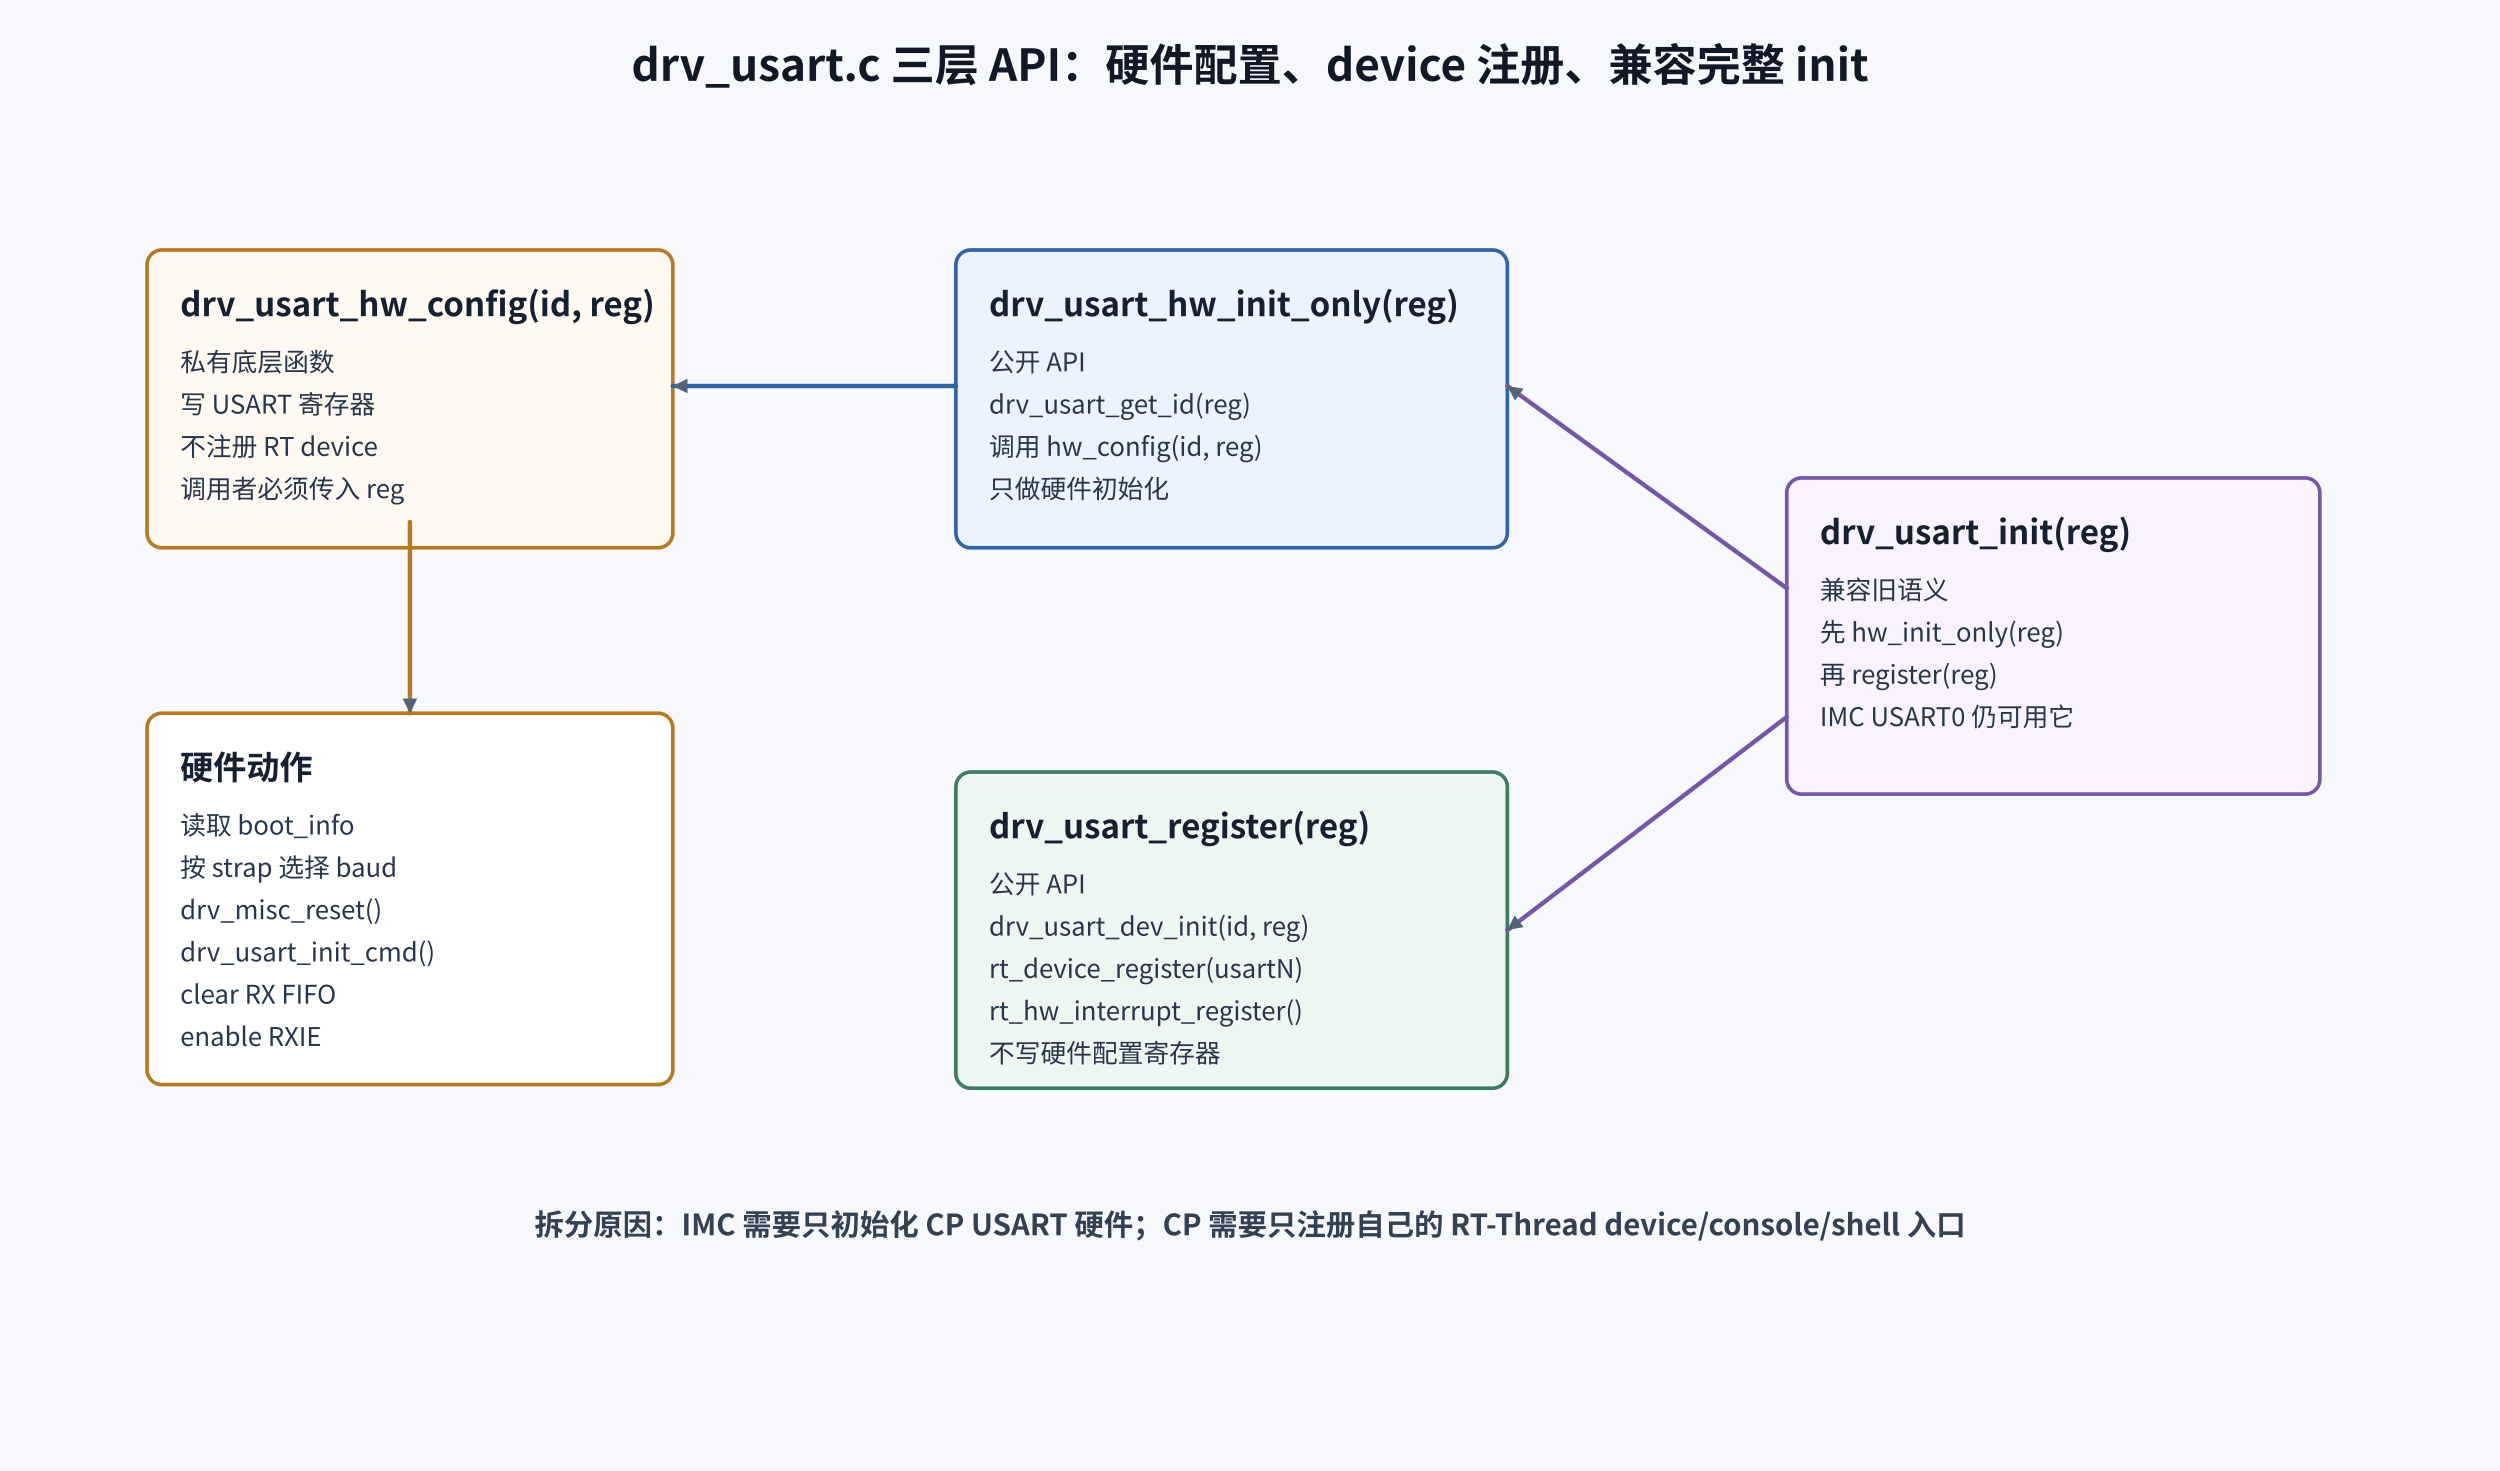
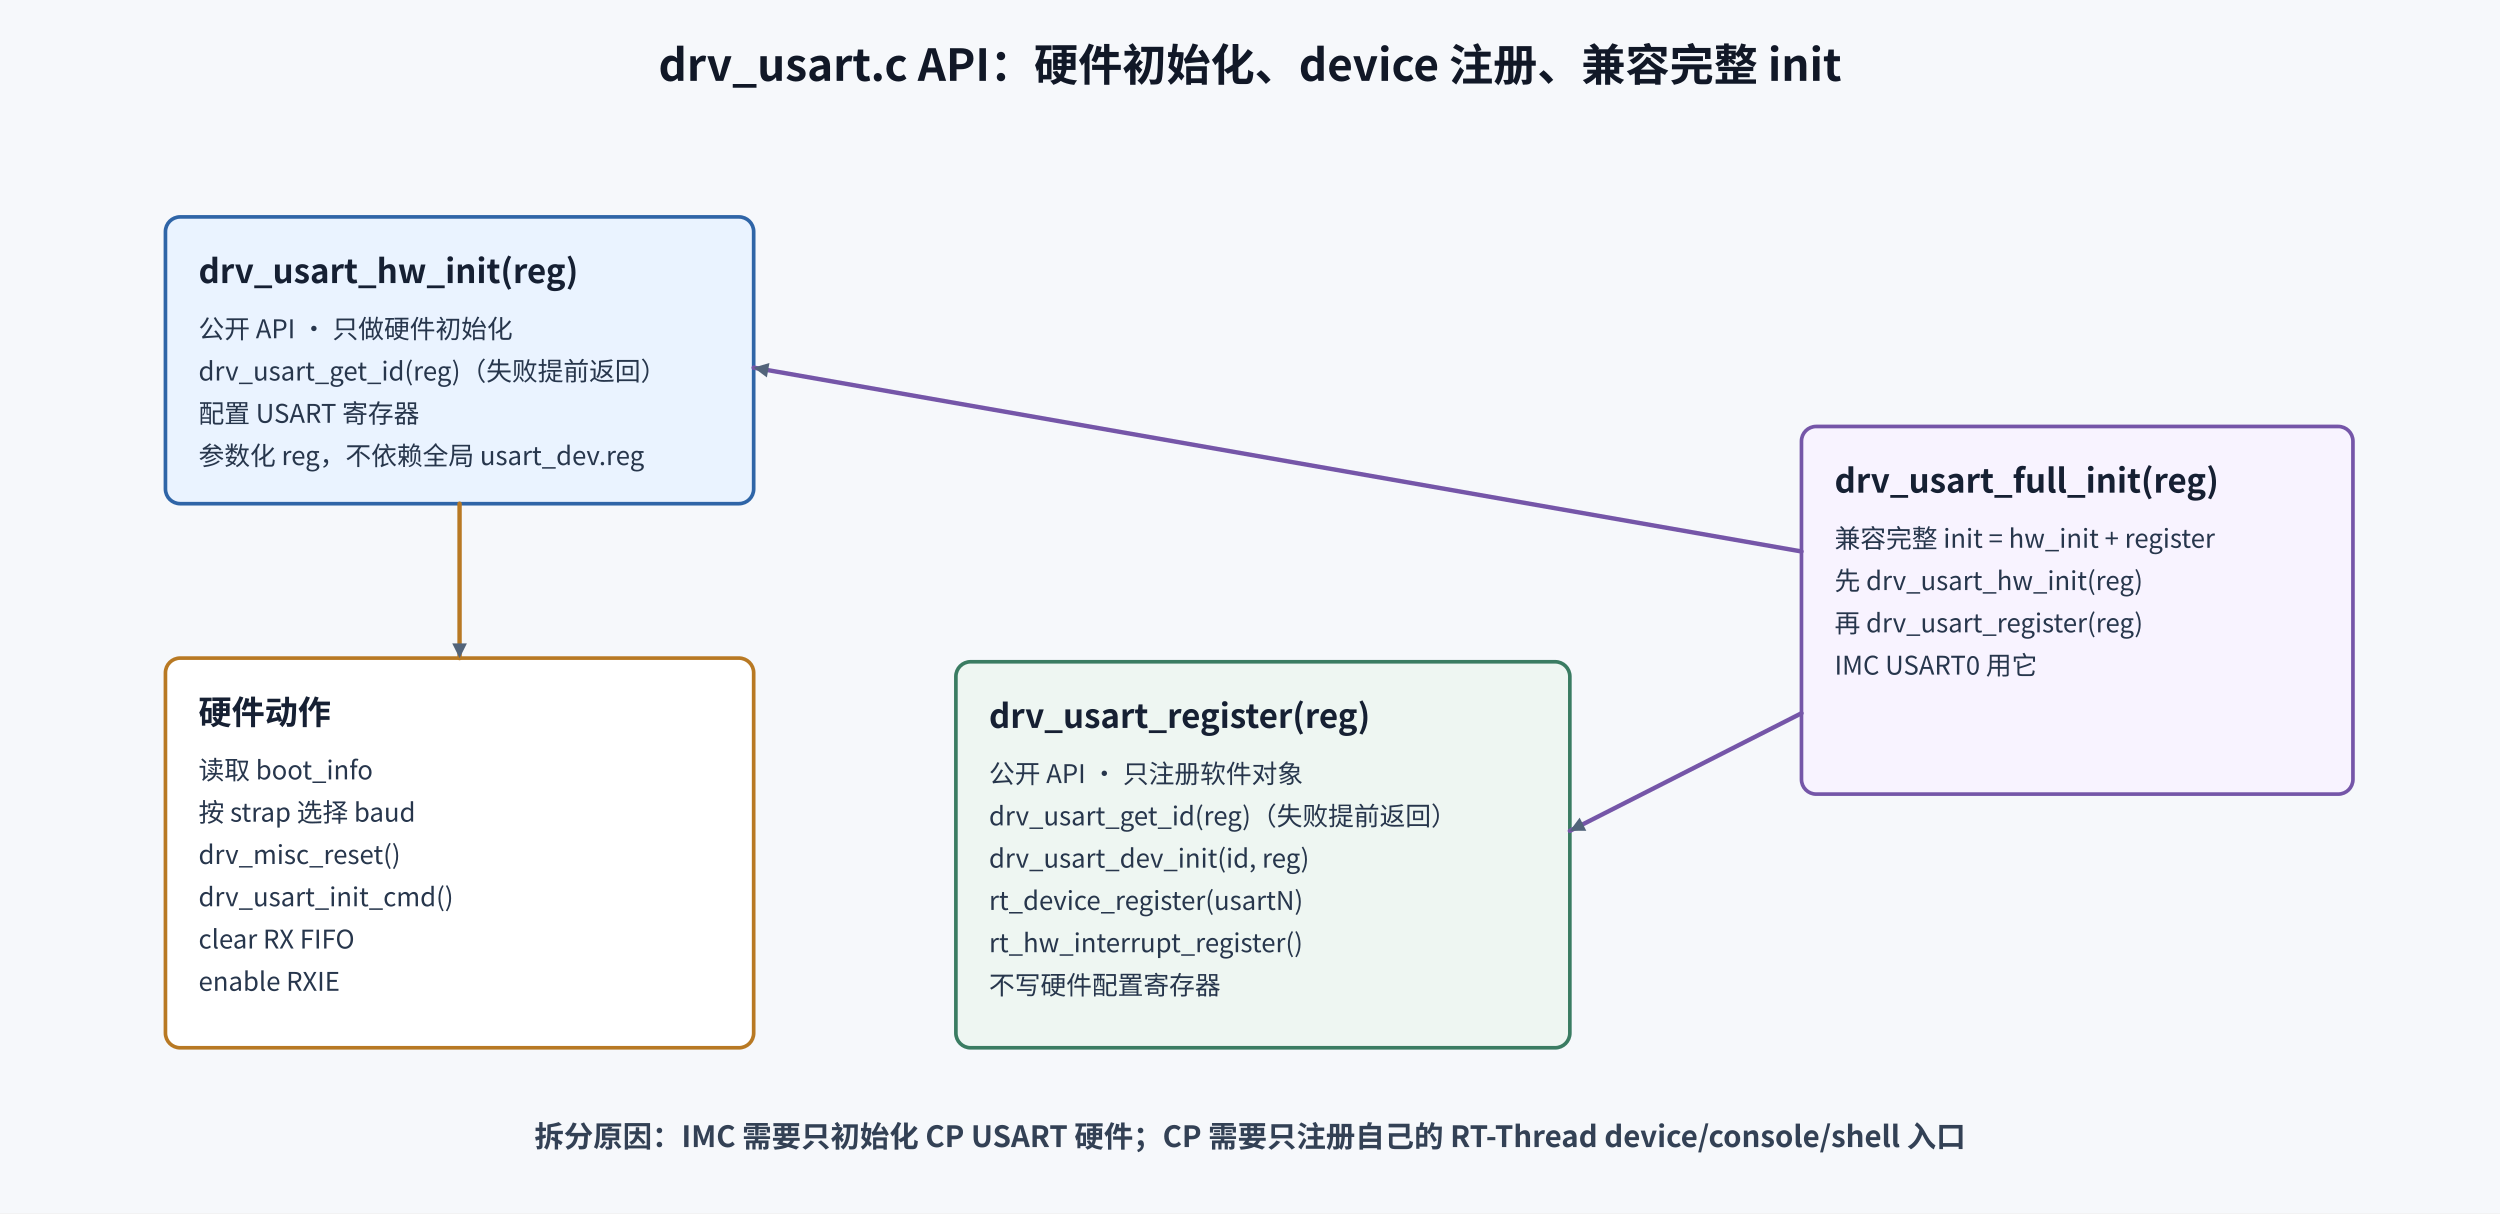
- <svg xmlns="http://www.w3.org/2000/svg" width="1360" height="800" viewBox="0 0 1360 800" role="img" aria-label="drv_usart.c 三层 API：硬件配置、device 注册、兼容完整 init">
+ <svg xmlns="http://www.w3.org/2000/svg" width="1360" height="660" viewBox="0 0 1360 660" role="img" aria-label="drv_usart.c API：硬件初始化、device 注册、兼容完整 init">
  <defs>
    <marker id="arrow" markerWidth="10" markerHeight="10" refX="8" refY="4" orient="auto" markerUnits="userSpaceOnUse">
      <path d="M0,0 L8,4 L0,8 Z" fill="#52647a" />
    </marker>
  </defs>
-   <rect x="0" y="0" width="1360" height="800" fill="#f6f8fb" />
-   <text x="680" y="44" font-family="Microsoft YaHei, Noto Sans CJK SC, Segoe UI, Arial, sans-serif" font-size="24" font-weight="700" text-anchor="middle" fill="#111827">drv_usart.c 三层 API：硬件配置、device 注册、兼容完整 init</text>
+   <rect x="0" y="0" width="1360" height="660" fill="#f6f8fb" />
+   <text x="680" y="44" font-family="Microsoft YaHei, Noto Sans CJK SC, Segoe UI, Arial, sans-serif" font-size="24" font-weight="700" text-anchor="middle" fill="#111827">drv_usart.c API：硬件初始化、device 注册、兼容完整 init</text>
  <g>
-     <rect x="80" y="136" width="286" height="162" rx="8" fill="#fffaf1" stroke="#b87923" stroke-width="2" />
-     <text x="98" y="172" font-family="Microsoft YaHei, Noto Sans CJK SC, Segoe UI, Arial, sans-serif" font-size="18" font-weight="700" fill="#162033">drv_usart_hw_config(id, reg)</text>
-     <text x="98" y="202" font-family="Microsoft YaHei, Noto Sans CJK SC, Segoe UI, Arial, sans-serif" font-size="14" fill="#27364c">私有底层函数</text>
-     <text x="98" y="225" font-family="Microsoft YaHei, Noto Sans CJK SC, Segoe UI, Arial, sans-serif" font-size="14" fill="#27364c">写 USART 寄存器</text>
-     <text x="98" y="248" font-family="Microsoft YaHei, Noto Sans CJK SC, Segoe UI, Arial, sans-serif" font-size="14" fill="#27364c">不注册 RT device</text>
-     <text x="98" y="271" font-family="Microsoft YaHei, Noto Sans CJK SC, Segoe UI, Arial, sans-serif" font-size="14" fill="#27364c">调用者必须传入 reg</text>
+     <rect x="90" y="118" width="320" height="156" rx="8" fill="#eaf3ff" stroke="#2f65a7" stroke-width="2" />
+     <text x="108" y="154" font-family="Microsoft YaHei, Noto Sans CJK SC, Segoe UI, Arial, sans-serif" font-size="18" font-weight="700" fill="#162033">drv_usart_hw_init(reg)</text>
+     <text x="108" y="184" font-family="Microsoft YaHei, Noto Sans CJK SC, Segoe UI, Arial, sans-serif" font-size="14" fill="#27364c">公开 API · 只做硬件初始化</text>
+     <text x="108" y="207" font-family="Microsoft YaHei, Noto Sans CJK SC, Segoe UI, Arial, sans-serif" font-size="14" fill="#27364c">drv_usart_get_id(reg)（失败提前返回）</text>
+     <text x="108" y="230" font-family="Microsoft YaHei, Noto Sans CJK SC, Segoe UI, Arial, sans-serif" font-size="14" fill="#27364c">配置 USART 寄存器</text>
+     <text x="108" y="253" font-family="Microsoft YaHei, Noto Sans CJK SC, Segoe UI, Arial, sans-serif" font-size="14" fill="#27364c">参数化 reg，不依赖全局 usart_dev.reg</text>
  </g>
  <g>
-     <rect x="80" y="388" width="286" height="202" rx="8" fill="#ffffff" stroke="#b87923" stroke-width="2" />
-     <text x="98" y="424" font-family="Microsoft YaHei, Noto Sans CJK SC, Segoe UI, Arial, sans-serif" font-size="18" font-weight="700" fill="#162033">硬件动作</text>
-     <text x="98" y="454" font-family="Microsoft YaHei, Noto Sans CJK SC, Segoe UI, Arial, sans-serif" font-size="14" fill="#27364c">读取 boot_info</text>
-     <text x="98" y="477" font-family="Microsoft YaHei, Noto Sans CJK SC, Segoe UI, Arial, sans-serif" font-size="14" fill="#27364c">按 strap 选择 baud</text>
-     <text x="98" y="500" font-family="Microsoft YaHei, Noto Sans CJK SC, Segoe UI, Arial, sans-serif" font-size="14" fill="#27364c">drv_misc_reset()</text>
-     <text x="98" y="523" font-family="Microsoft YaHei, Noto Sans CJK SC, Segoe UI, Arial, sans-serif" font-size="14" fill="#27364c">drv_usart_init_cmd()</text>
-     <text x="98" y="546" font-family="Microsoft YaHei, Noto Sans CJK SC, Segoe UI, Arial, sans-serif" font-size="14" fill="#27364c">clear RX FIFO</text>
-     <text x="98" y="569" font-family="Microsoft YaHei, Noto Sans CJK SC, Segoe UI, Arial, sans-serif" font-size="14" fill="#27364c">enable RXIE</text>
+     <rect x="90" y="358" width="320" height="212" rx="8" fill="#ffffff" stroke="#b87923" stroke-width="2" />
+     <text x="108" y="394" font-family="Microsoft YaHei, Noto Sans CJK SC, Segoe UI, Arial, sans-serif" font-size="18" font-weight="700" fill="#162033">硬件动作</text>
+     <text x="108" y="424" font-family="Microsoft YaHei, Noto Sans CJK SC, Segoe UI, Arial, sans-serif" font-size="14" fill="#27364c">读取 boot_info</text>
+     <text x="108" y="447" font-family="Microsoft YaHei, Noto Sans CJK SC, Segoe UI, Arial, sans-serif" font-size="14" fill="#27364c">按 strap 选择 baud</text>
+     <text x="108" y="470" font-family="Microsoft YaHei, Noto Sans CJK SC, Segoe UI, Arial, sans-serif" font-size="14" fill="#27364c">drv_misc_reset()</text>
+     <text x="108" y="493" font-family="Microsoft YaHei, Noto Sans CJK SC, Segoe UI, Arial, sans-serif" font-size="14" fill="#27364c">drv_usart_init_cmd()</text>
+     <text x="108" y="516" font-family="Microsoft YaHei, Noto Sans CJK SC, Segoe UI, Arial, sans-serif" font-size="14" fill="#27364c">clear RX FIFO</text>
+     <text x="108" y="539" font-family="Microsoft YaHei, Noto Sans CJK SC, Segoe UI, Arial, sans-serif" font-size="14" fill="#27364c">enable RXIE</text>
  </g>
-   <polyline points="223,284 223,388" fill="none" stroke="#b87923" stroke-width="2.4" stroke-linecap="round" stroke-linejoin="round" marker-end="url(#arrow)" />
+   <polyline points="250,274 250,358" fill="none" stroke="#b87923" stroke-width="2.4" stroke-linecap="round" stroke-linejoin="round" marker-end="url(#arrow)" />
  <g>
-     <rect x="520" y="136" width="300" height="162" rx="8" fill="#eaf3ff" stroke="#2f65a7" stroke-width="2" />
-     <text x="538" y="172" font-family="Microsoft YaHei, Noto Sans CJK SC, Segoe UI, Arial, sans-serif" font-size="18" font-weight="700" fill="#162033">drv_usart_hw_init_only(reg)</text>
-     <text x="538" y="202" font-family="Microsoft YaHei, Noto Sans CJK SC, Segoe UI, Arial, sans-serif" font-size="14" fill="#27364c">公开 API</text>
-     <text x="538" y="225" font-family="Microsoft YaHei, Noto Sans CJK SC, Segoe UI, Arial, sans-serif" font-size="14" fill="#27364c">drv_usart_get_id(reg)</text>
-     <text x="538" y="248" font-family="Microsoft YaHei, Noto Sans CJK SC, Segoe UI, Arial, sans-serif" font-size="14" fill="#27364c">调用 hw_config(id, reg)</text>
-     <text x="538" y="271" font-family="Microsoft YaHei, Noto Sans CJK SC, Segoe UI, Arial, sans-serif" font-size="14" fill="#27364c">只做硬件初始化</text>
-   </g>
-   <polyline points="520,210 366,210" fill="none" stroke="#2f65a7" stroke-width="2.4" stroke-linecap="round" stroke-linejoin="round" marker-end="url(#arrow)" />
-   <g>
-     <rect x="520" y="420" width="300" height="172" rx="8" fill="#eef6f2" stroke="#3a7c62" stroke-width="2" />
-     <text x="538" y="456" font-family="Microsoft YaHei, Noto Sans CJK SC, Segoe UI, Arial, sans-serif" font-size="18" font-weight="700" fill="#162033">drv_usart_register(reg)</text>
-     <text x="538" y="486" font-family="Microsoft YaHei, Noto Sans CJK SC, Segoe UI, Arial, sans-serif" font-size="14" fill="#27364c">公开 API</text>
-     <text x="538" y="509" font-family="Microsoft YaHei, Noto Sans CJK SC, Segoe UI, Arial, sans-serif" font-size="14" fill="#27364c">drv_usart_dev_init(id, reg)</text>
-     <text x="538" y="532" font-family="Microsoft YaHei, Noto Sans CJK SC, Segoe UI, Arial, sans-serif" font-size="14" fill="#27364c">rt_device_register(usartN)</text>
-     <text x="538" y="555" font-family="Microsoft YaHei, Noto Sans CJK SC, Segoe UI, Arial, sans-serif" font-size="14" fill="#27364c">rt_hw_interrupt_register()</text>
-     <text x="538" y="578" font-family="Microsoft YaHei, Noto Sans CJK SC, Segoe UI, Arial, sans-serif" font-size="14" fill="#27364c">不写硬件配置寄存器</text>
+     <rect x="520" y="360" width="334" height="210" rx="8" fill="#eef6f2" stroke="#3a7c62" stroke-width="2" />
+     <text x="538" y="396" font-family="Microsoft YaHei, Noto Sans CJK SC, Segoe UI, Arial, sans-serif" font-size="18" font-weight="700" fill="#162033">drv_usart_register(reg)</text>
+     <text x="538" y="426" font-family="Microsoft YaHei, Noto Sans CJK SC, Segoe UI, Arial, sans-serif" font-size="14" fill="#27364c">公开 API · 只注册软件对象</text>
+     <text x="538" y="449" font-family="Microsoft YaHei, Noto Sans CJK SC, Segoe UI, Arial, sans-serif" font-size="14" fill="#27364c">drv_usart_get_id(reg)（失败提前返回）</text>
+     <text x="538" y="472" font-family="Microsoft YaHei, Noto Sans CJK SC, Segoe UI, Arial, sans-serif" font-size="14" fill="#27364c">drv_usart_dev_init(id, reg)</text>
+     <text x="538" y="495" font-family="Microsoft YaHei, Noto Sans CJK SC, Segoe UI, Arial, sans-serif" font-size="14" fill="#27364c">rt_device_register(usartN)</text>
+     <text x="538" y="518" font-family="Microsoft YaHei, Noto Sans CJK SC, Segoe UI, Arial, sans-serif" font-size="14" fill="#27364c">rt_hw_interrupt_register()</text>
+     <text x="538" y="541" font-family="Microsoft YaHei, Noto Sans CJK SC, Segoe UI, Arial, sans-serif" font-size="14" fill="#27364c">不写硬件配置寄存器</text>
  </g>
  <g>
-     <rect x="972" y="260" width="290" height="172" rx="8" fill="#f8f3ff" stroke="#7556a8" stroke-width="2" />
-     <text x="990" y="296" font-family="Microsoft YaHei, Noto Sans CJK SC, Segoe UI, Arial, sans-serif" font-size="18" font-weight="700" fill="#162033">drv_usart_init(reg)</text>
-     <text x="990" y="326" font-family="Microsoft YaHei, Noto Sans CJK SC, Segoe UI, Arial, sans-serif" font-size="14" fill="#27364c">兼容旧语义</text>
-     <text x="990" y="349" font-family="Microsoft YaHei, Noto Sans CJK SC, Segoe UI, Arial, sans-serif" font-size="14" fill="#27364c">先 hw_init_only(reg)</text>
-     <text x="990" y="372" font-family="Microsoft YaHei, Noto Sans CJK SC, Segoe UI, Arial, sans-serif" font-size="14" fill="#27364c">再 register(reg)</text>
-     <text x="990" y="395" font-family="Microsoft YaHei, Noto Sans CJK SC, Segoe UI, Arial, sans-serif" font-size="14" fill="#27364c">IMC USART0 仍可用它</text>
+     <rect x="980" y="232" width="300" height="200" rx="8" fill="#f8f3ff" stroke="#7556a8" stroke-width="2" />
+     <text x="998" y="268" font-family="Microsoft YaHei, Noto Sans CJK SC, Segoe UI, Arial, sans-serif" font-size="18" font-weight="700" fill="#162033">drv_usart_full_init(reg)</text>
+     <text x="998" y="298" font-family="Microsoft YaHei, Noto Sans CJK SC, Segoe UI, Arial, sans-serif" font-size="14" fill="#27364c">兼容完整 init = hw_init + register</text>
+     <text x="998" y="321" font-family="Microsoft YaHei, Noto Sans CJK SC, Segoe UI, Arial, sans-serif" font-size="14" fill="#27364c">先 drv_usart_hw_init(reg)</text>
+     <text x="998" y="344" font-family="Microsoft YaHei, Noto Sans CJK SC, Segoe UI, Arial, sans-serif" font-size="14" fill="#27364c">再 drv_usart_register(reg)</text>
+     <text x="998" y="367" font-family="Microsoft YaHei, Noto Sans CJK SC, Segoe UI, Arial, sans-serif" font-size="14" fill="#27364c">IMC USART0 用它</text>
  </g>
-   <polyline points="972,320 820,210" fill="none" stroke="#7556a8" stroke-width="2.4" stroke-linecap="round" stroke-linejoin="round" marker-end="url(#arrow)" />
-   <polyline points="972,390 820,506" fill="none" stroke="#7556a8" stroke-width="2.4" stroke-linecap="round" stroke-linejoin="round" marker-end="url(#arrow)" />
-   <text x="680" y="672" font-family="Microsoft YaHei, Noto Sans CJK SC, Segoe UI, Arial, sans-serif" font-size="16" font-weight="700" text-anchor="middle" fill="#334155">拆分原因：IMC 需要只初始化 CP USART 硬件；CP 需要只注册自己的 RT-Thread device/console/shell 入口</text>
+   <polyline points="980,300 410,200" fill="none" stroke="#7556a8" stroke-width="2.4" stroke-linecap="round" stroke-linejoin="round" marker-end="url(#arrow)" />
+   <polyline points="980,388 854,452" fill="none" stroke="#7556a8" stroke-width="2.4" stroke-linecap="round" stroke-linejoin="round" marker-end="url(#arrow)" />
+   <text x="680" y="624" font-family="Microsoft YaHei, Noto Sans CJK SC, Segoe UI, Arial, sans-serif" font-size="16" font-weight="700" text-anchor="middle" fill="#334155">拆分原因：IMC 需要只初始化 CP USART 硬件；CP 需要只注册自己的 RT-Thread device/console/shell 入口</text>
</svg>
